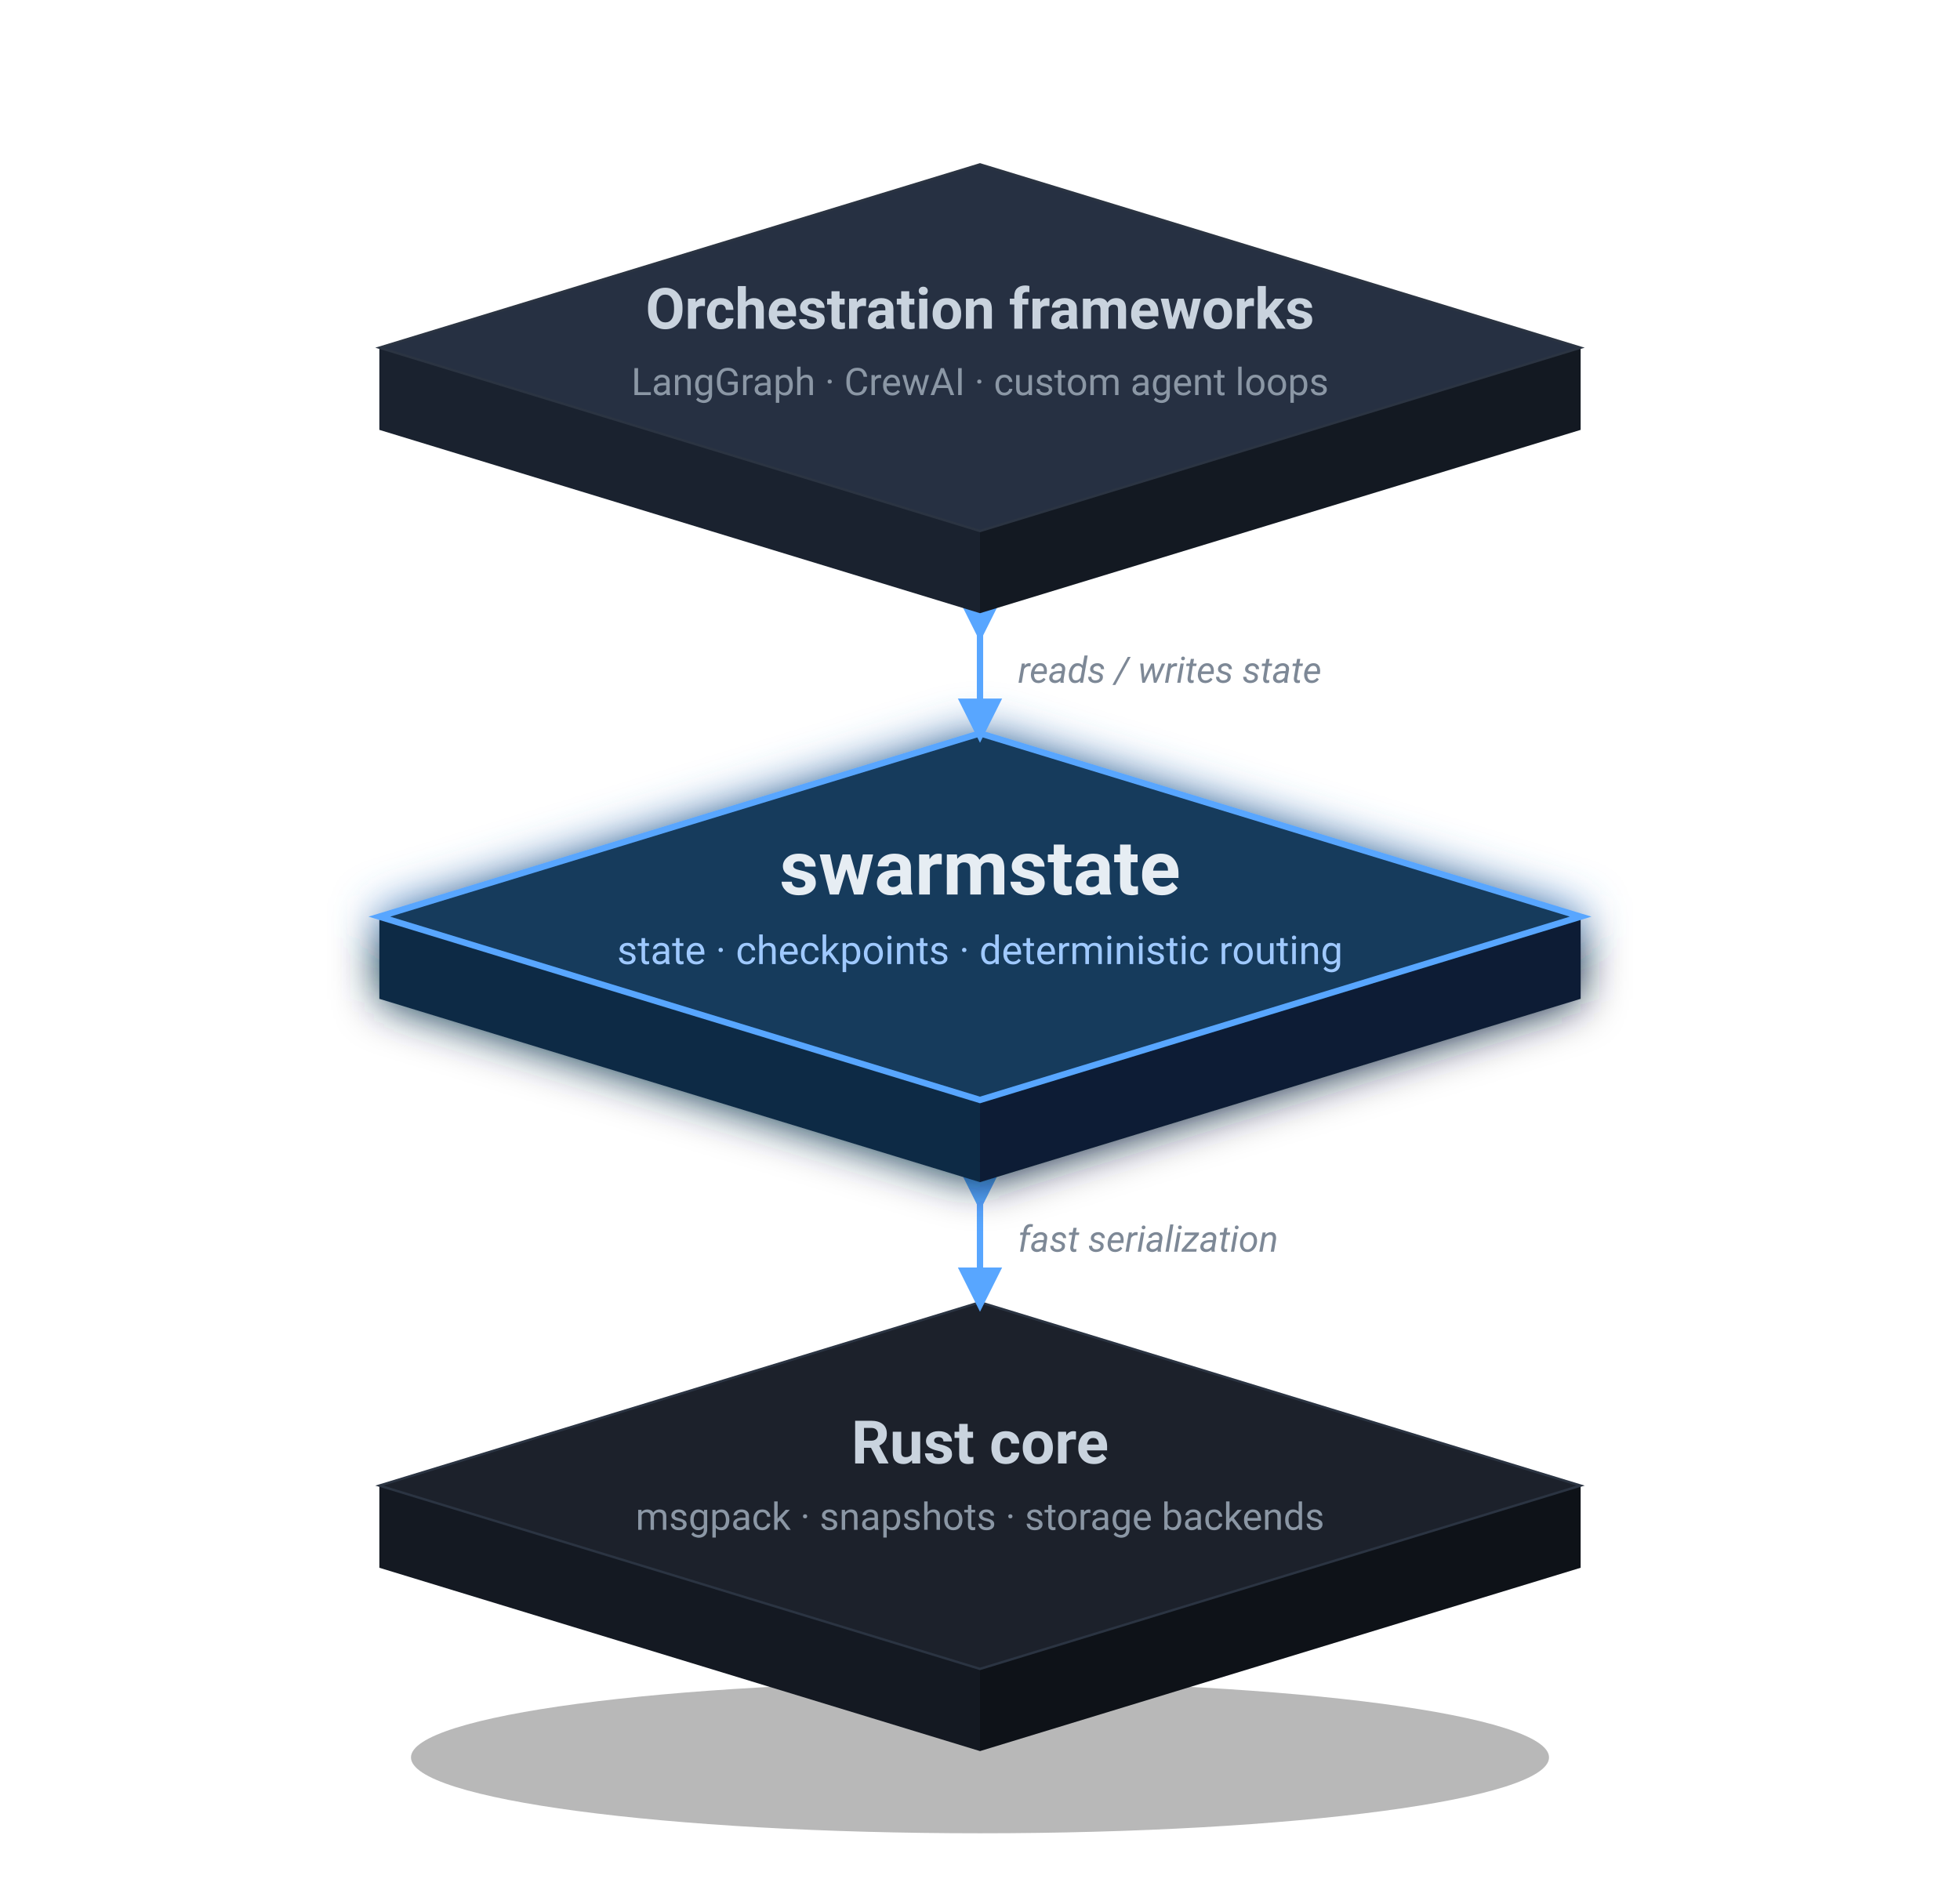
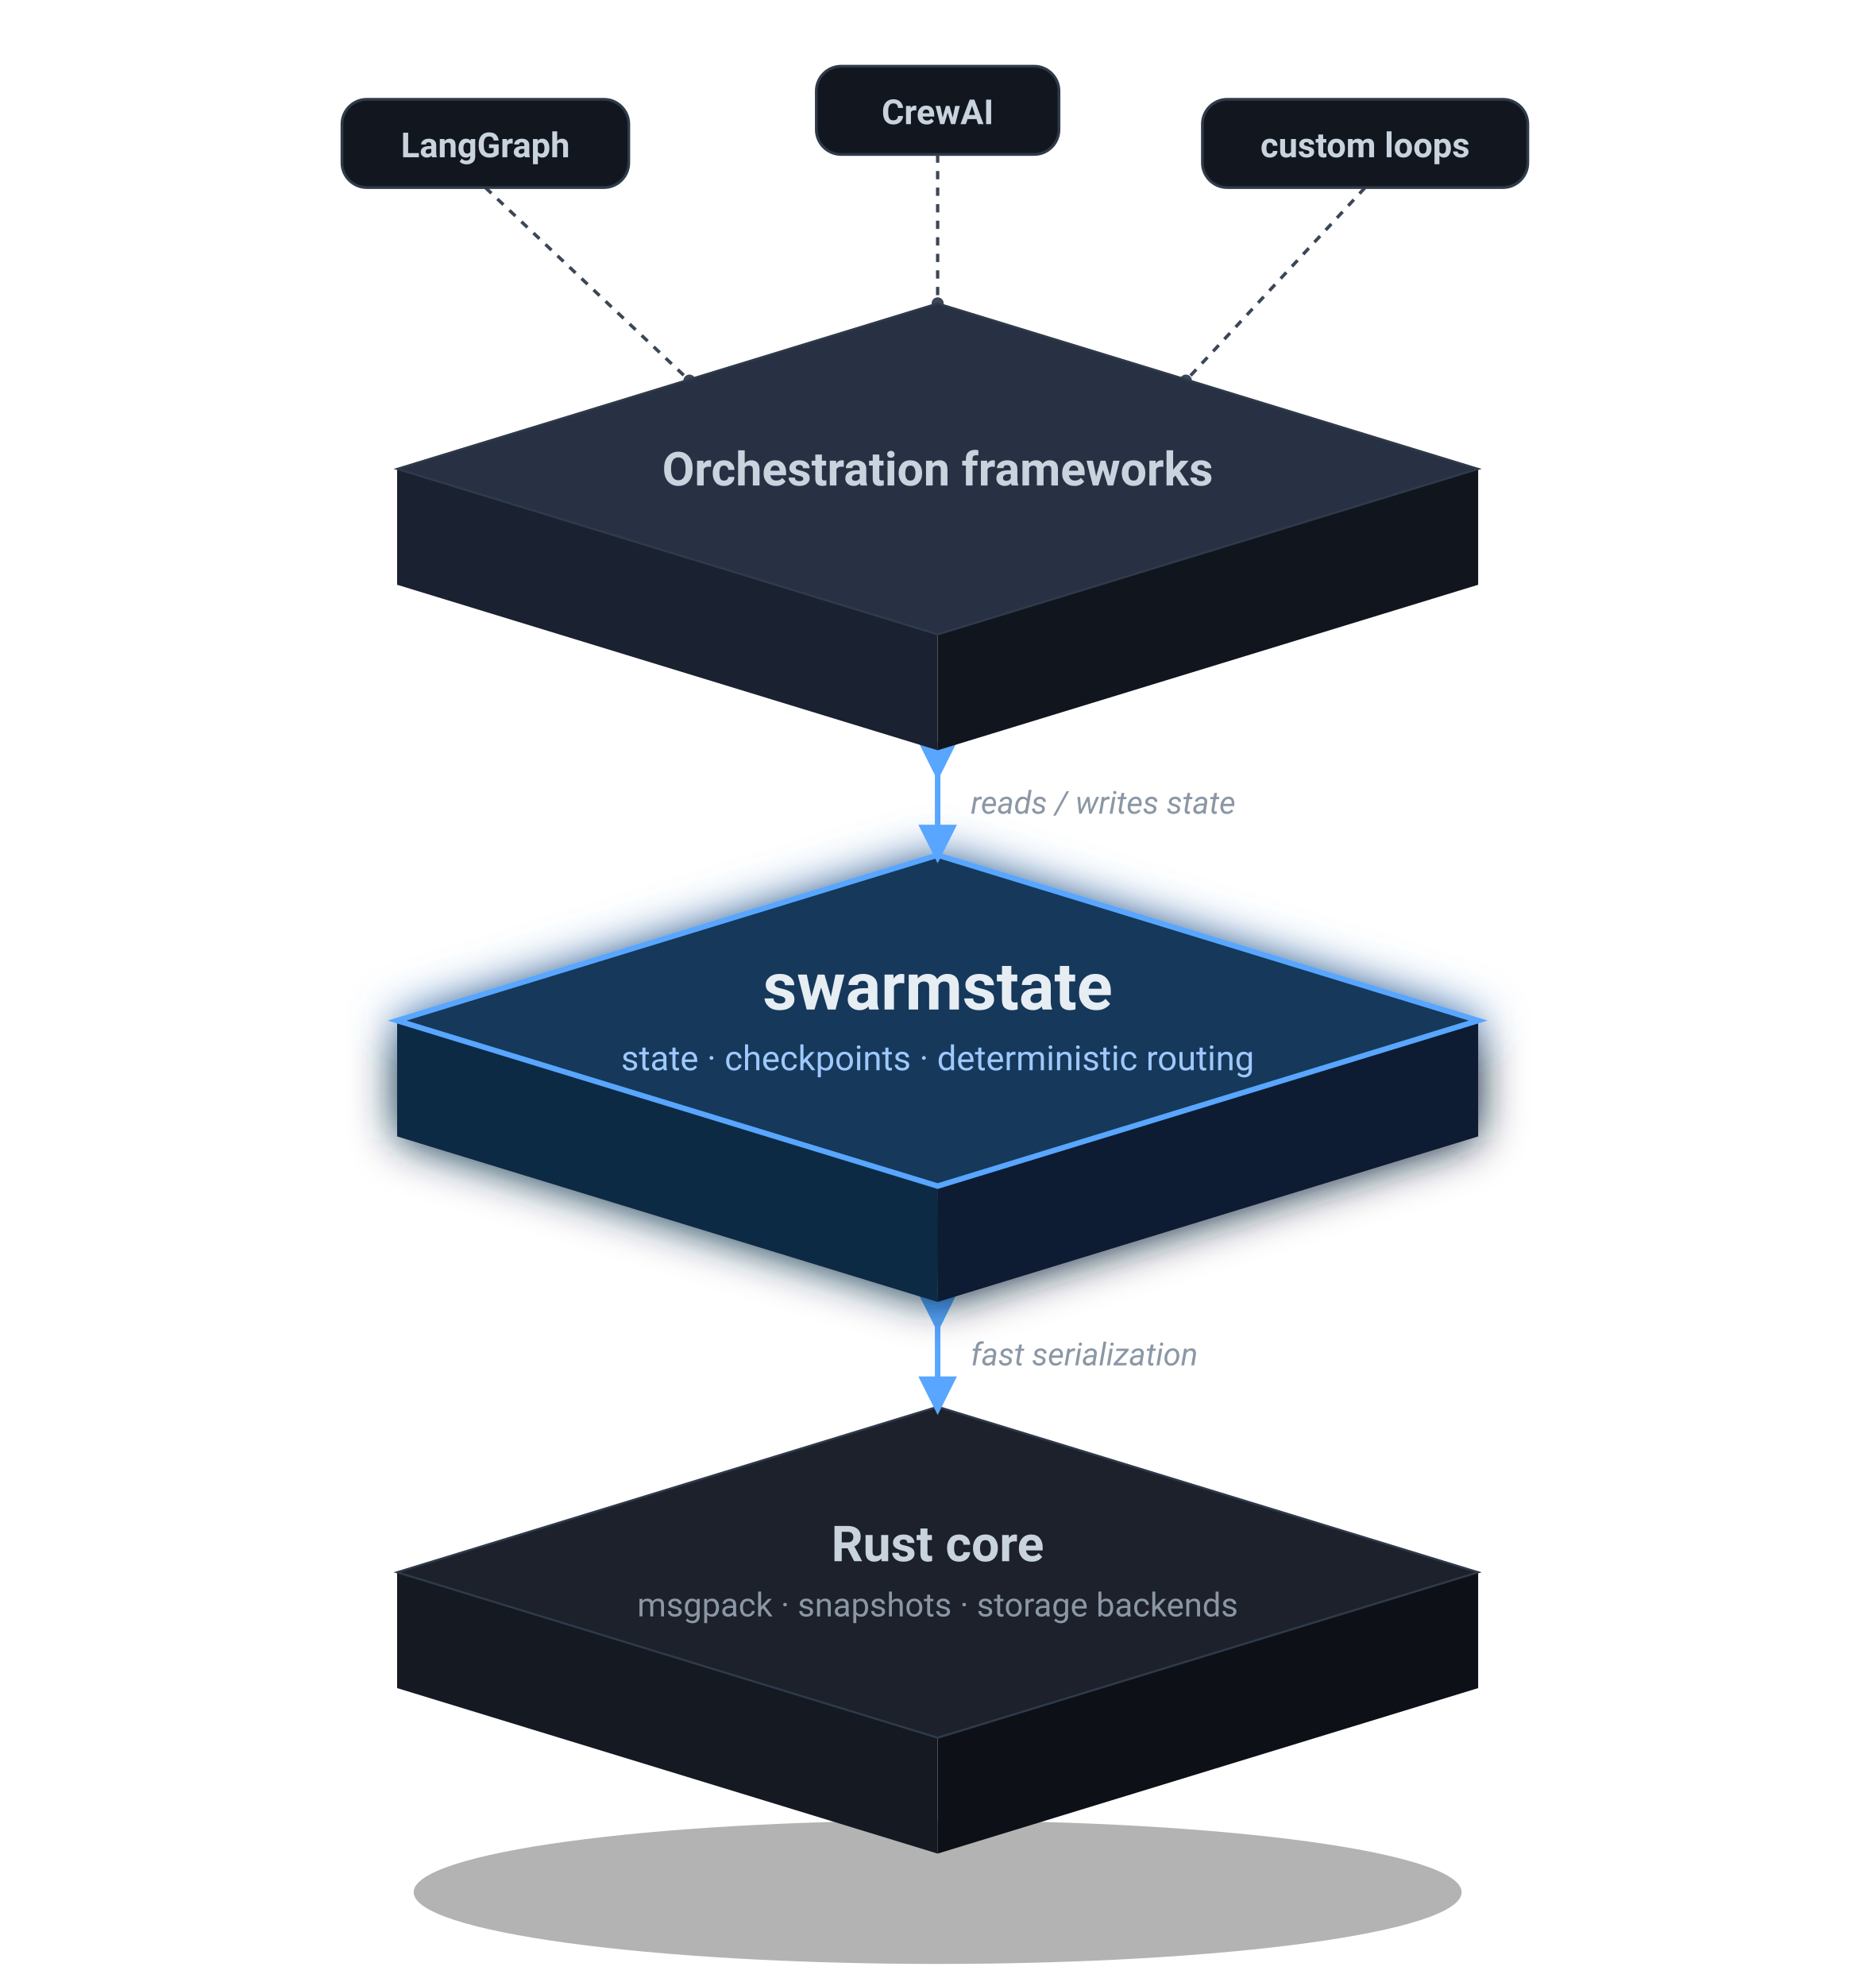
- <svg xmlns="http://www.w3.org/2000/svg" viewBox="0 0 620 600" role="img" aria-label="Isometric diagram of the agentic stack: orchestration frameworks on top, swarmstate as the state and checkpointing engine in the middle, Rust core and storage backends at the bottom.">
+ <svg xmlns="http://www.w3.org/2000/svg" viewBox="0 0 680 720" role="img" aria-label="Isometric diagram of the agentic stack: orchestration frameworks (LangGraph, CrewAI, custom loops) on top, swarmstate as the state and checkpointing engine in the middle, Rust core and storage backends at the bottom.">
  <defs>
    <style>
-       .lbl  { font-family: -apple-system, BlinkMacSystemFont, "Segoe UI", Roboto, Helvetica, Arial, sans-serif; font-weight: 700; }
-       .sub  { font-family: -apple-system, BlinkMacSystemFont, "Segoe UI", Roboto, Helvetica, Arial, sans-serif; font-weight: 400; }
-       .conn { font-family: -apple-system, BlinkMacSystemFont, "Segoe UI", Roboto, Helvetica, Arial, sans-serif; font-style: italic; }
+       .lbl   { font-family: -apple-system, BlinkMacSystemFont, "Segoe UI", Roboto, Helvetica, Arial, sans-serif; font-weight: 700; }
+       .sub   { font-family: -apple-system, BlinkMacSystemFont, "Segoe UI", Roboto, Helvetica, Arial, sans-serif; font-weight: 400; }
+       .conn  { font-family: -apple-system, BlinkMacSystemFont, "Segoe UI", Roboto, Helvetica, Arial, sans-serif; font-style: italic; }
+       .chip  { font-family: -apple-system, BlinkMacSystemFont, "Segoe UI", Roboto, Helvetica, Arial, sans-serif; font-weight: 600; }
    </style>
-     <filter id="glow" x="-30%" y="-30%" width="160%" height="160%">
-       <feGaussianBlur stdDeviation="7" result="b" />
+     <filter id="glow" x="-40%" y="-40%" width="180%" height="180%">
+       <feGaussianBlur stdDeviation="8" result="b" />
      <feMerge>
        <feMergeNode in="b" />
        <feMergeNode in="SourceGraphic" />
      </feMerge>
    </filter>
    <marker id="arrow" markerWidth="9" markerHeight="9" refX="4.5" refY="4.5" orient="auto">
      <path d="M1,1 L8,4.5 L1,8 Z" fill="#58a6ff" />
    </marker>
  </defs>
-   <ellipse cx="310" cy="556" rx="180" ry="24" fill="#000000" opacity="0.28" />
  <g>
-     <polygon points="120,470 310,528 310,554 120,496" fill="#141922" />
-     <polygon points="310,528 500,470 500,496 310,554" fill="#0e1218" />
-     <polygon points="310,412 500,470 310,528 120,470" fill="#1c212b" stroke="#2b3442" stroke-width="0.75" />
-     <text class="lbl" x="310" y="463" text-anchor="middle" font-size="19" fill="#c9d3de">Rust core</text>
-     <text class="sub" x="310" y="484" text-anchor="middle" font-size="12" fill="#8b97a5">msgpack · snapshots · storage backends</text>
+     <path d="M176,68 L250,138" stroke="#3b4656" stroke-width="1.2" stroke-dasharray="3 3" fill="none" />
+     <path d="M340,56 L340,110" stroke="#3b4656" stroke-width="1.2" stroke-dasharray="3 3" fill="none" />
+     <path d="M495,68 L430,138" stroke="#3b4656" stroke-width="1.2" stroke-dasharray="3 3" fill="none" />
+     <circle cx="250" cy="138" r="2.2" fill="#3b4656" />
+     <circle cx="340" cy="110" r="2.2" fill="#3b4656" />
+     <circle cx="430" cy="138" r="2.2" fill="#3b4656" />
+     <rect x="124" y="36" width="104" height="32" rx="9" fill="#12171f" stroke="#2f3a4a" />
+     <text class="chip" x="176" y="57" text-anchor="middle" font-size="12.5" fill="#c9d3de">LangGraph</text>
+     <rect x="296" y="24" width="88" height="32" rx="9" fill="#12171f" stroke="#2f3a4a" />
+     <text class="chip" x="340" y="45" text-anchor="middle" font-size="12.5" fill="#c9d3de">CrewAI</text>
+     <rect x="436" y="36" width="118" height="32" rx="9" fill="#12171f" stroke="#2f3a4a" />
+     <text class="chip" x="495" y="57" text-anchor="middle" font-size="12.5" fill="#c9d3de">custom loops</text>
  </g>
-   <line x1="310" y1="376" x2="310" y2="408" stroke="#58a6ff" stroke-width="2" marker-start="url(#arrow)" marker-end="url(#arrow)" />
-   <text class="conn" x="322" y="396" font-size="11.5" fill="#7d8896">fast serialization</text>
+   <ellipse cx="340" cy="686" rx="190" ry="26" fill="#000000" opacity="0.30" />
+   <g>
+     <polygon points="144,570 340,630 340,672 144,612" fill="#141922" />
+     <polygon points="340,630 536,570 536,612 340,672" fill="#0d1117" />
+     <polygon points="340,510 536,570 340,630 144,570" fill="#1c212b" stroke="#2f3a4a" stroke-width="0.75" />
+     <text class="lbl" x="340" y="566" text-anchor="middle" font-size="18" fill="#c9d3de">Rust core</text>
+     <text class="sub" x="340" y="586" text-anchor="middle" font-size="12" fill="#8b97a5">msgpack · snapshots · storage backends</text>
+   </g>
+   <line x1="340" y1="476" x2="340" y2="506" stroke="#58a6ff" stroke-width="2" marker-start="url(#arrow)" marker-end="url(#arrow)" />
+   <text class="conn" x="352" y="495" font-size="11.5" fill="#8b97a5">fast serialization</text>
  <g filter="url(#glow)">
-     <polygon points="120,290 310,348 310,374 120,316" fill="#0f2a45" />
-     <polygon points="310,348 500,290 500,316 310,374" fill="#0a1f34" />
-     <polygon points="310,232 500,290 310,348 120,290" fill="#163a5c" stroke="#58a6ff" stroke-width="2" />
-     <text class="lbl" x="310" y="283" text-anchor="middle" font-size="24" fill="#e6edf3">swarmstate</text>
-     <text class="sub" x="310" y="305" text-anchor="middle" font-size="12.5" fill="#9fc9ff">state · checkpoints · deterministic routing</text>
+     <polygon points="144,370 340,430 340,472 144,412" fill="#0f2a45" />
+     <polygon points="340,430 536,370 536,412 340,472" fill="#0a1d31" />
+     <polygon points="340,310 536,370 340,430 144,370" fill="#17395a" stroke="#58a6ff" stroke-width="2" />
+     <text class="lbl" x="340" y="366" text-anchor="middle" font-size="24" fill="#e6edf3">swarmstate</text>
+     <text class="sub" x="340" y="388" text-anchor="middle" font-size="12.5" fill="#9fc9ff">state · checkpoints · deterministic routing</text>
  </g>
-   <line x1="310" y1="196" x2="310" y2="228" stroke="#58a6ff" stroke-width="2" marker-start="url(#arrow)" marker-end="url(#arrow)" />
-   <text class="conn" x="322" y="216" font-size="11.5" fill="#7d8896">reads / writes state</text>
+   <line x1="340" y1="276" x2="340" y2="306" stroke="#58a6ff" stroke-width="2" marker-start="url(#arrow)" marker-end="url(#arrow)" />
+   <text class="conn" x="352" y="295" font-size="11.5" fill="#8b97a5">reads / writes state</text>
  <g>
-     <polygon points="120,110 310,168 310,194 120,136" fill="#1a222f" />
-     <polygon points="310,168 500,110 500,136 310,194" fill="#131922" />
-     <polygon points="310,52 500,110 310,168 120,110" fill="#263042" stroke="#2b3442" stroke-width="0.75" />
-     <text class="lbl" x="310" y="104" text-anchor="middle" font-size="18" fill="#c9d3de">Orchestration frameworks</text>
-     <text class="sub" x="310" y="125" text-anchor="middle" font-size="12" fill="#8b97a5">LangGraph · CrewAI · custom agent loops</text>
+     <polygon points="144,170 340,230 340,272 144,212" fill="#1a2130" />
+     <polygon points="340,230 536,170 536,212 340,272" fill="#10151e" />
+     <polygon points="340,110 536,170 340,230 144,170" fill="#273143" stroke="#2f3a4a" stroke-width="0.75" />
+     <text class="lbl" x="340" y="176" text-anchor="middle" font-size="17" fill="#c9d3de">Orchestration frameworks</text>
  </g>
</svg>
